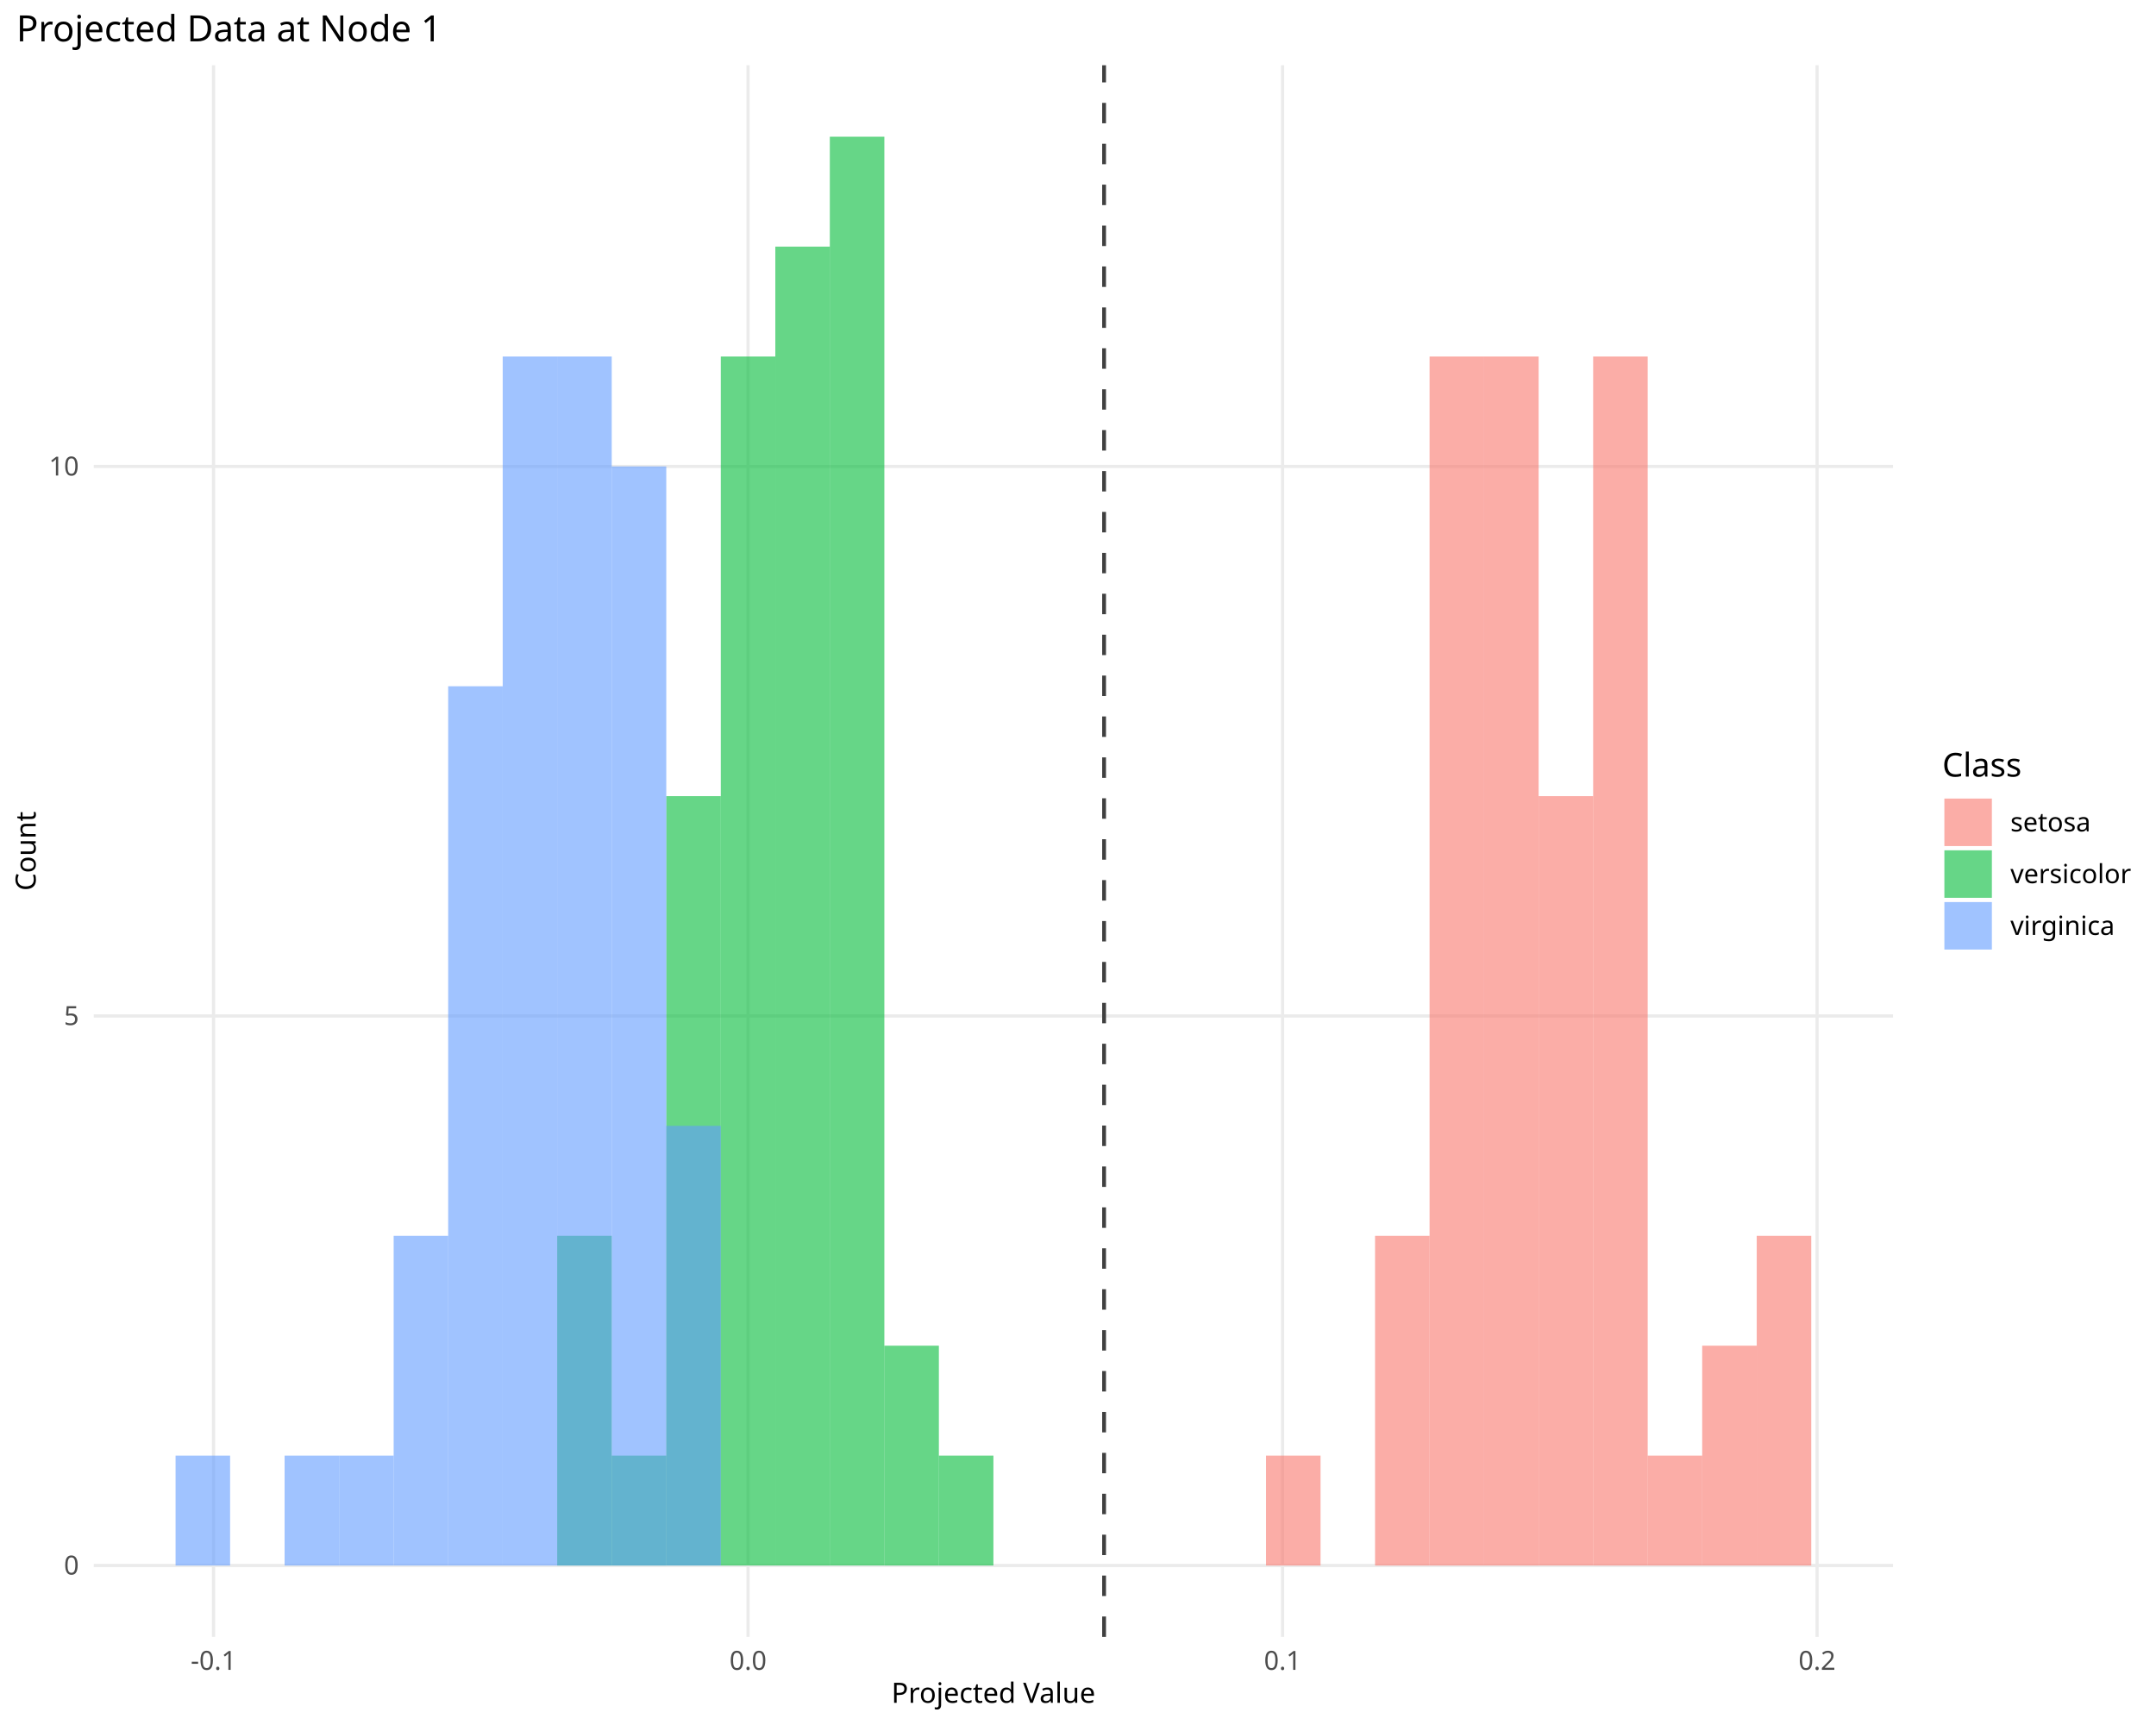
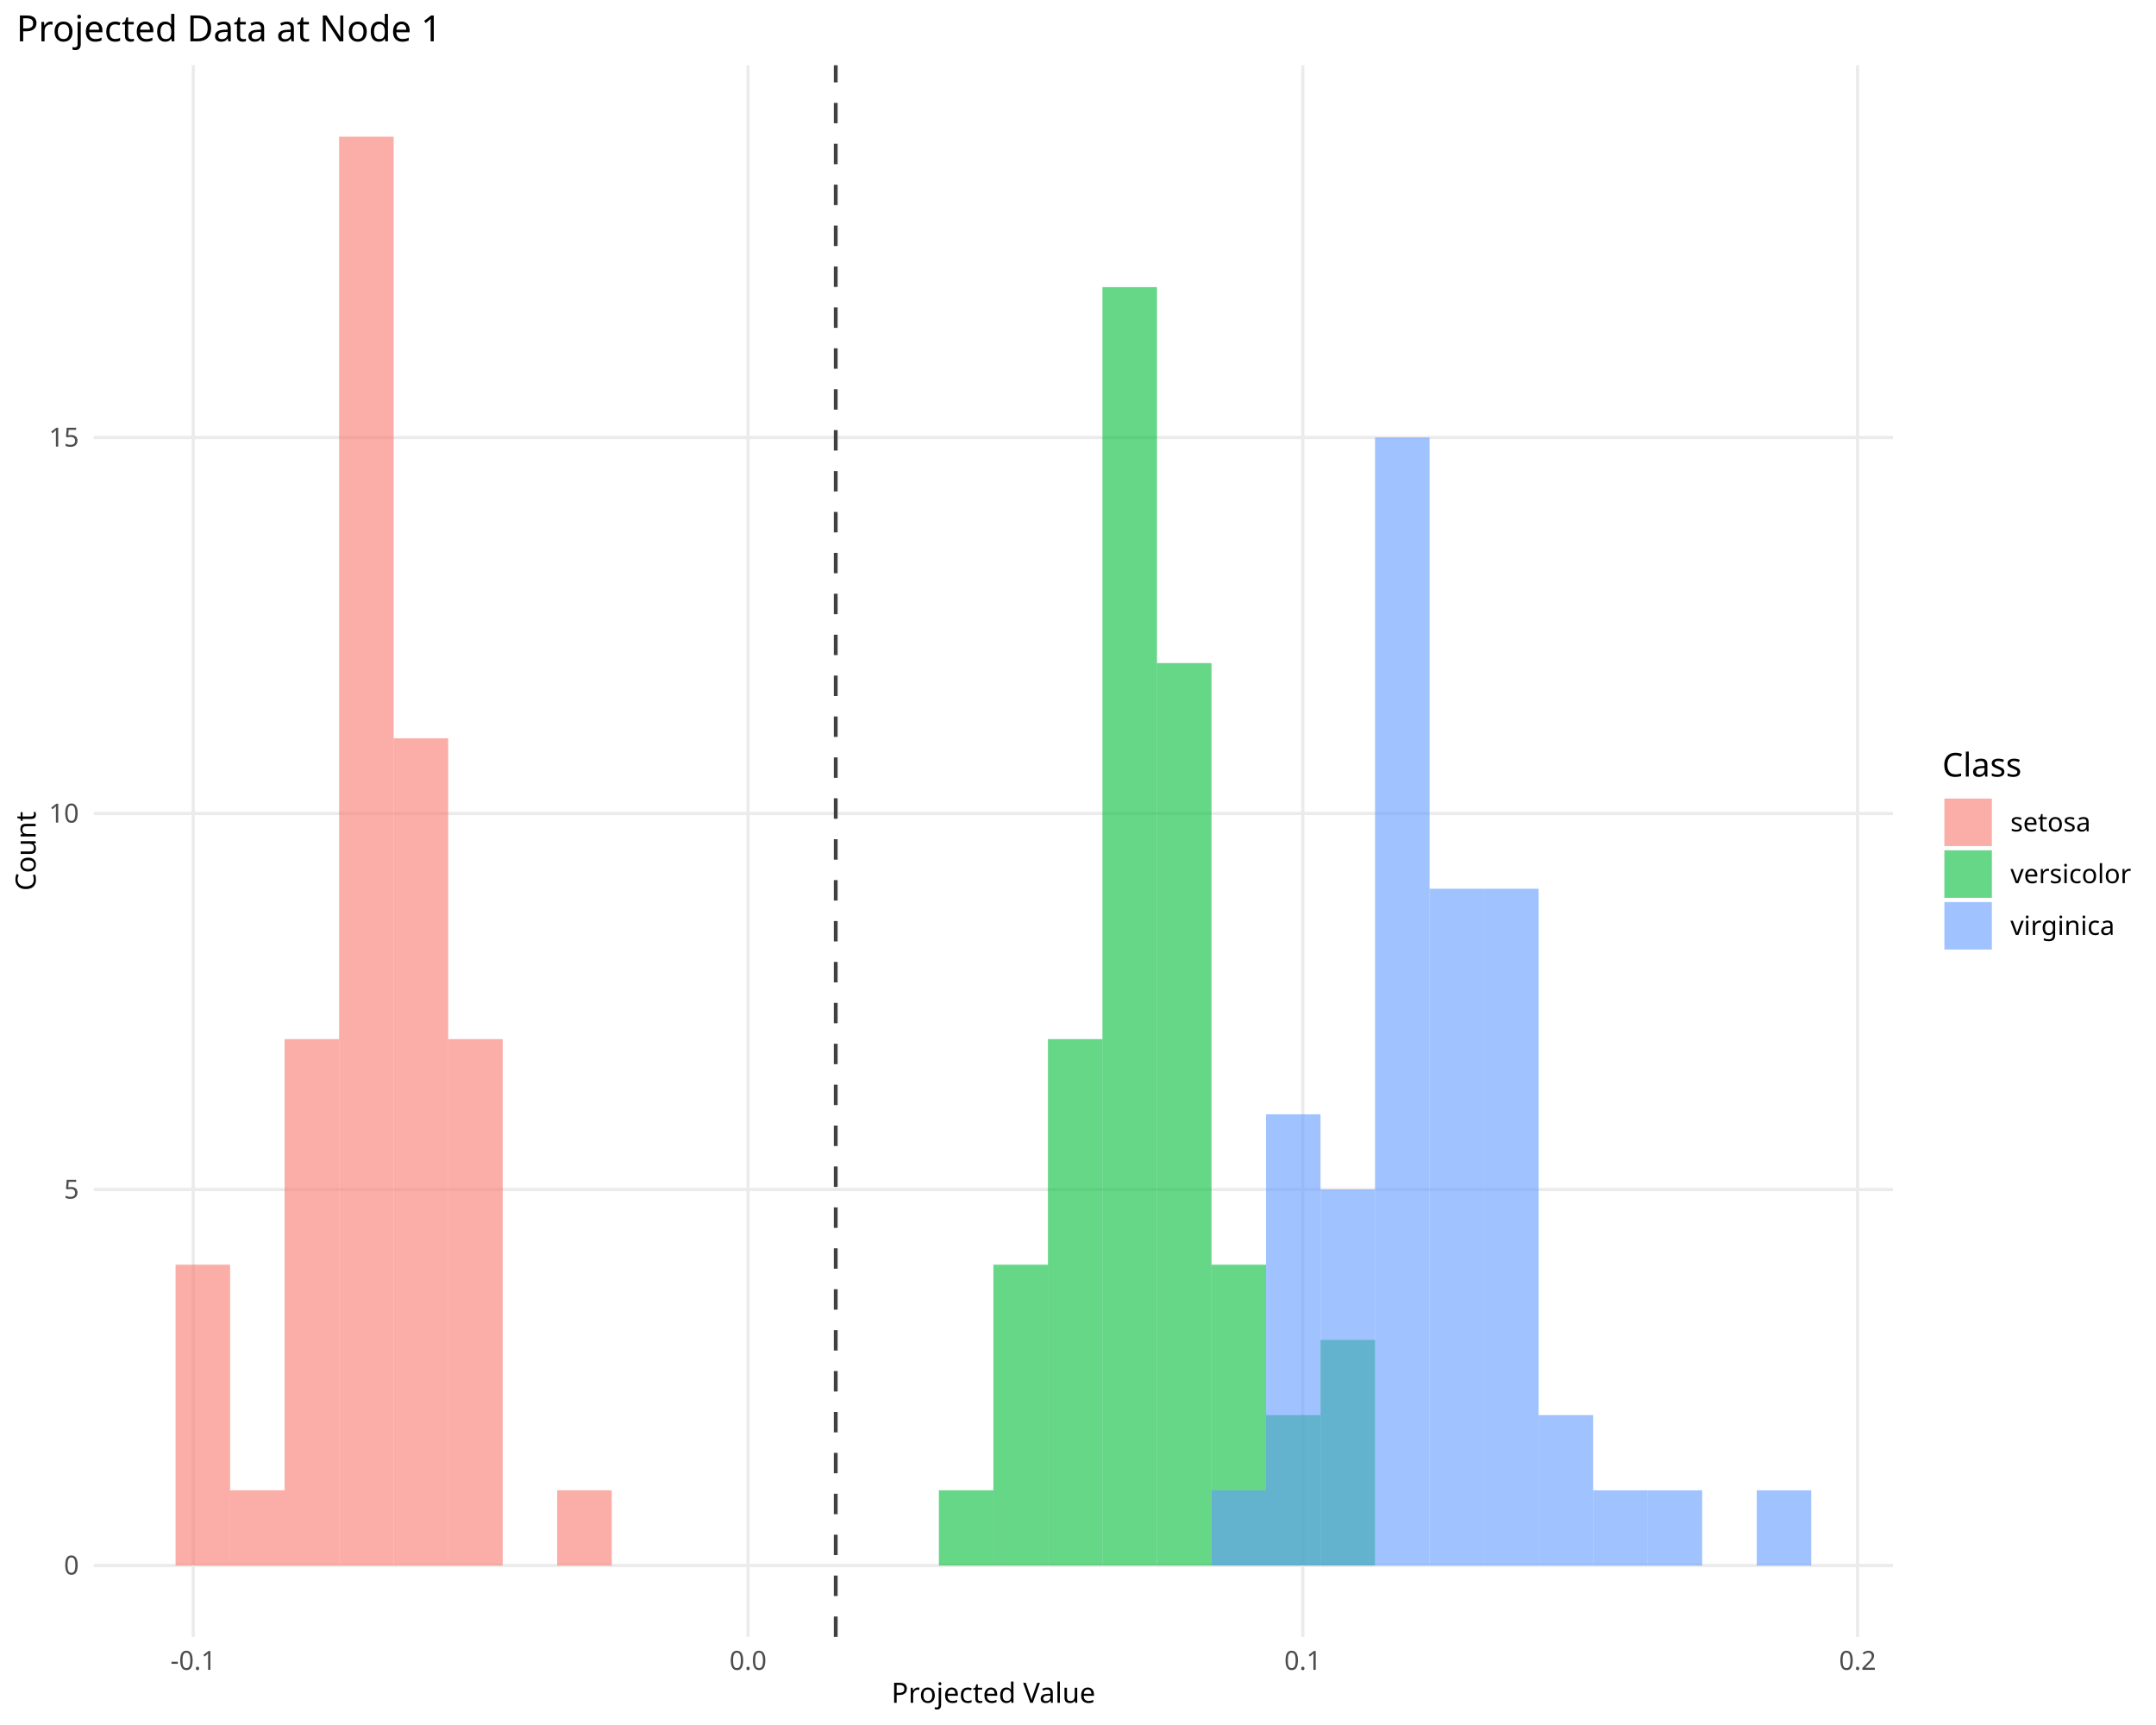
<svg xmlns="http://www.w3.org/2000/svg" class="svglite" data-engine-version="2.0" width="720.00pt" height="576.00pt" viewBox="0 0 720.00 576.00">
  <defs>
    <style type="text/css">
    .svglite line, .svglite polyline, .svglite polygon, .svglite path, .svglite rect, .svglite circle {
      fill: none;
      stroke: #000000;
      stroke-linecap: round;
      stroke-linejoin: round;
      stroke-miterlimit: 10.00;
    }
  </style>
  </defs>
  <rect width="100%" height="100%" style="stroke: none; fill: #FFFFFF;" />
  <defs>
    <clipPath id="cpMC4wMHw3MjAuMDB8MC4wMHw1NzYuMDA=">
      <rect x="0.00" y="0.00" width="720.00" height="576.00" />
    </clipPath>
  </defs>
  <g clip-path="url(#cpMC4wMHw3MjAuMDB8MC4wMHw1NzYuMDA=)">
</g>
  <defs>
    <clipPath id="cpMzEuMzJ8NjMyLjE4fDIxLjgwfDU0Ni41OQ==">
      <rect x="31.32" y="21.80" width="600.87" height="524.79" />
    </clipPath>
  </defs>
  <g clip-path="url(#cpMzEuMzJ8NjMyLjE4fDIxLjgwfDU0Ni41OQ==)">
    <polyline points="31.32,522.74 632.18,522.74 " style="stroke-width: 1.07; stroke: #EBEBEB; stroke-linecap: butt;" />
-     <polyline points="31.32,339.24 632.18,339.24 " style="stroke-width: 1.07; stroke: #EBEBEB; stroke-linecap: butt;" />
-     <polyline points="31.32,155.75 632.18,155.75 " style="stroke-width: 1.07; stroke: #EBEBEB; stroke-linecap: butt;" />
-     <polyline points="71.31,546.59 71.31,21.80 " style="stroke-width: 1.07; stroke: #EBEBEB; stroke-linecap: butt;" />
+     <polyline points="31.32,397.19 632.18,397.19 " style="stroke-width: 1.07; stroke: #EBEBEB; stroke-linecap: butt;" />
+     <polyline points="31.32,271.64 632.18,271.64 " style="stroke-width: 1.07; stroke: #EBEBEB; stroke-linecap: butt;" />
+     <polyline points="31.32,146.09 632.18,146.09 " style="stroke-width: 1.07; stroke: #EBEBEB; stroke-linecap: butt;" />
+     <polyline points="64.54,546.59 64.54,21.80 " style="stroke-width: 1.07; stroke: #EBEBEB; stroke-linecap: butt;" />
    <polyline points="249.81,546.59 249.81,21.80 " style="stroke-width: 1.07; stroke: #EBEBEB; stroke-linecap: butt;" />
-     <polyline points="428.31,546.59 428.31,21.80 " style="stroke-width: 1.07; stroke: #EBEBEB; stroke-linecap: butt;" />
-     <polyline points="606.82,546.59 606.82,21.80 " style="stroke-width: 1.07; stroke: #EBEBEB; stroke-linecap: butt;" />
-     <rect x="58.63" y="522.74" width="18.21" height="0.00" style="stroke-width: 1.07; stroke: none; stroke-linecap: butt; stroke-linejoin: miter; fill: #F8766D; fill-opacity: 0.60;" />
-     <rect x="76.84" y="522.74" width="18.21" height="0.00" style="stroke-width: 1.07; stroke: none; stroke-linecap: butt; stroke-linejoin: miter; fill: #F8766D; fill-opacity: 0.60;" />
-     <rect x="95.04" y="522.74" width="18.21" height="0.00" style="stroke-width: 1.07; stroke: none; stroke-linecap: butt; stroke-linejoin: miter; fill: #F8766D; fill-opacity: 0.60;" />
-     <rect x="113.25" y="522.74" width="18.21" height="0.00" style="stroke-width: 1.07; stroke: none; stroke-linecap: butt; stroke-linejoin: miter; fill: #F8766D; fill-opacity: 0.60;" />
-     <rect x="131.46" y="522.74" width="18.21" height="0.00" style="stroke-width: 1.07; stroke: none; stroke-linecap: butt; stroke-linejoin: miter; fill: #F8766D; fill-opacity: 0.60;" />
-     <rect x="149.67" y="522.74" width="18.21" height="0.00" style="stroke-width: 1.07; stroke: none; stroke-linecap: butt; stroke-linejoin: miter; fill: #F8766D; fill-opacity: 0.60;" />
+     <polyline points="435.08,546.59 435.08,21.80 " style="stroke-width: 1.07; stroke: #EBEBEB; stroke-linecap: butt;" />
+     <polyline points="620.35,546.59 620.35,21.80 " style="stroke-width: 1.07; stroke: #EBEBEB; stroke-linecap: butt;" />
+     <rect x="58.63" y="422.30" width="18.21" height="100.44" style="stroke-width: 1.07; stroke: none; stroke-linecap: butt; stroke-linejoin: miter; fill: #F8766D; fill-opacity: 0.60;" />
+     <rect x="76.84" y="497.63" width="18.21" height="25.11" style="stroke-width: 1.07; stroke: none; stroke-linecap: butt; stroke-linejoin: miter; fill: #F8766D; fill-opacity: 0.60;" />
+     <rect x="95.04" y="346.97" width="18.21" height="175.77" style="stroke-width: 1.07; stroke: none; stroke-linecap: butt; stroke-linejoin: miter; fill: #F8766D; fill-opacity: 0.60;" />
+     <rect x="113.25" y="45.65" width="18.21" height="477.08" style="stroke-width: 1.07; stroke: none; stroke-linecap: butt; stroke-linejoin: miter; fill: #F8766D; fill-opacity: 0.60;" />
+     <rect x="131.46" y="246.53" width="18.21" height="276.21" style="stroke-width: 1.07; stroke: none; stroke-linecap: butt; stroke-linejoin: miter; fill: #F8766D; fill-opacity: 0.60;" />
+     <rect x="149.67" y="346.97" width="18.21" height="175.77" style="stroke-width: 1.07; stroke: none; stroke-linecap: butt; stroke-linejoin: miter; fill: #F8766D; fill-opacity: 0.60;" />
    <rect x="167.88" y="522.74" width="18.21" height="0.00" style="stroke-width: 1.07; stroke: none; stroke-linecap: butt; stroke-linejoin: miter; fill: #F8766D; fill-opacity: 0.60;" />
-     <rect x="186.08" y="522.74" width="18.21" height="0.00" style="stroke-width: 1.07; stroke: none; stroke-linecap: butt; stroke-linejoin: miter; fill: #F8766D; fill-opacity: 0.60;" />
+     <rect x="186.08" y="497.63" width="18.21" height="25.11" style="stroke-width: 1.07; stroke: none; stroke-linecap: butt; stroke-linejoin: miter; fill: #F8766D; fill-opacity: 0.60;" />
    <rect x="204.29" y="522.74" width="18.21" height="0.00" style="stroke-width: 1.07; stroke: none; stroke-linecap: butt; stroke-linejoin: miter; fill: #F8766D; fill-opacity: 0.60;" />
    <rect x="222.50" y="522.74" width="18.21" height="0.00" style="stroke-width: 1.07; stroke: none; stroke-linecap: butt; stroke-linejoin: miter; fill: #F8766D; fill-opacity: 0.60;" />
    <rect x="240.71" y="522.74" width="18.21" height="0.00" style="stroke-width: 1.07; stroke: none; stroke-linecap: butt; stroke-linejoin: miter; fill: #F8766D; fill-opacity: 0.60;" />
    <rect x="258.92" y="522.74" width="18.21" height="0.00" style="stroke-width: 1.07; stroke: none; stroke-linecap: butt; stroke-linejoin: miter; fill: #F8766D; fill-opacity: 0.60;" />
    <rect x="277.12" y="522.74" width="18.21" height="0.00" style="stroke-width: 1.07; stroke: none; stroke-linecap: butt; stroke-linejoin: miter; fill: #F8766D; fill-opacity: 0.60;" />
    <rect x="295.33" y="522.74" width="18.21" height="0.00" style="stroke-width: 1.07; stroke: none; stroke-linecap: butt; stroke-linejoin: miter; fill: #F8766D; fill-opacity: 0.60;" />
    <rect x="313.54" y="522.74" width="18.21" height="0.00" style="stroke-width: 1.07; stroke: none; stroke-linecap: butt; stroke-linejoin: miter; fill: #F8766D; fill-opacity: 0.60;" />
    <rect x="331.75" y="522.74" width="18.21" height="0.00" style="stroke-width: 1.07; stroke: none; stroke-linecap: butt; stroke-linejoin: miter; fill: #F8766D; fill-opacity: 0.60;" />
    <rect x="349.96" y="522.74" width="18.21" height="0.00" style="stroke-width: 1.07; stroke: none; stroke-linecap: butt; stroke-linejoin: miter; fill: #F8766D; fill-opacity: 0.60;" />
    <rect x="368.16" y="522.74" width="18.21" height="0.00" style="stroke-width: 1.07; stroke: none; stroke-linecap: butt; stroke-linejoin: miter; fill: #F8766D; fill-opacity: 0.60;" />
    <rect x="386.37" y="522.74" width="18.21" height="0.00" style="stroke-width: 1.07; stroke: none; stroke-linecap: butt; stroke-linejoin: miter; fill: #F8766D; fill-opacity: 0.60;" />
    <rect x="404.58" y="522.74" width="18.21" height="0.00" style="stroke-width: 1.07; stroke: none; stroke-linecap: butt; stroke-linejoin: miter; fill: #F8766D; fill-opacity: 0.60;" />
-     <rect x="422.79" y="486.04" width="18.21" height="36.70" style="stroke-width: 1.07; stroke: none; stroke-linecap: butt; stroke-linejoin: miter; fill: #F8766D; fill-opacity: 0.60;" />
+     <rect x="422.79" y="522.74" width="18.21" height="0.00" style="stroke-width: 1.07; stroke: none; stroke-linecap: butt; stroke-linejoin: miter; fill: #F8766D; fill-opacity: 0.60;" />
    <rect x="441.00" y="522.74" width="18.21" height="0.00" style="stroke-width: 1.07; stroke: none; stroke-linecap: butt; stroke-linejoin: miter; fill: #F8766D; fill-opacity: 0.60;" />
-     <rect x="459.20" y="412.64" width="18.21" height="110.10" style="stroke-width: 1.07; stroke: none; stroke-linecap: butt; stroke-linejoin: miter; fill: #F8766D; fill-opacity: 0.60;" />
-     <rect x="477.41" y="119.05" width="18.21" height="403.69" style="stroke-width: 1.07; stroke: none; stroke-linecap: butt; stroke-linejoin: miter; fill: #F8766D; fill-opacity: 0.60;" />
-     <rect x="495.62" y="119.05" width="18.21" height="403.69" style="stroke-width: 1.07; stroke: none; stroke-linecap: butt; stroke-linejoin: miter; fill: #F8766D; fill-opacity: 0.60;" />
-     <rect x="513.83" y="265.84" width="18.21" height="256.89" style="stroke-width: 1.07; stroke: none; stroke-linecap: butt; stroke-linejoin: miter; fill: #F8766D; fill-opacity: 0.60;" />
-     <rect x="532.04" y="119.05" width="18.21" height="403.69" style="stroke-width: 1.07; stroke: none; stroke-linecap: butt; stroke-linejoin: miter; fill: #F8766D; fill-opacity: 0.60;" />
-     <rect x="550.24" y="486.04" width="18.21" height="36.70" style="stroke-width: 1.07; stroke: none; stroke-linecap: butt; stroke-linejoin: miter; fill: #F8766D; fill-opacity: 0.60;" />
-     <rect x="568.45" y="449.34" width="18.21" height="73.40" style="stroke-width: 1.07; stroke: none; stroke-linecap: butt; stroke-linejoin: miter; fill: #F8766D; fill-opacity: 0.60;" />
-     <rect x="586.66" y="412.64" width="18.21" height="110.10" style="stroke-width: 1.07; stroke: none; stroke-linecap: butt; stroke-linejoin: miter; fill: #F8766D; fill-opacity: 0.60;" />
+     <rect x="459.20" y="522.74" width="18.21" height="0.00" style="stroke-width: 1.07; stroke: none; stroke-linecap: butt; stroke-linejoin: miter; fill: #F8766D; fill-opacity: 0.60;" />
+     <rect x="477.41" y="522.74" width="18.21" height="0.00" style="stroke-width: 1.07; stroke: none; stroke-linecap: butt; stroke-linejoin: miter; fill: #F8766D; fill-opacity: 0.60;" />
+     <rect x="495.62" y="522.74" width="18.21" height="0.00" style="stroke-width: 1.07; stroke: none; stroke-linecap: butt; stroke-linejoin: miter; fill: #F8766D; fill-opacity: 0.60;" />
+     <rect x="513.83" y="522.74" width="18.21" height="0.00" style="stroke-width: 1.07; stroke: none; stroke-linecap: butt; stroke-linejoin: miter; fill: #F8766D; fill-opacity: 0.60;" />
+     <rect x="532.04" y="522.74" width="18.21" height="0.00" style="stroke-width: 1.07; stroke: none; stroke-linecap: butt; stroke-linejoin: miter; fill: #F8766D; fill-opacity: 0.60;" />
+     <rect x="550.24" y="522.74" width="18.21" height="0.00" style="stroke-width: 1.07; stroke: none; stroke-linecap: butt; stroke-linejoin: miter; fill: #F8766D; fill-opacity: 0.60;" />
+     <rect x="568.45" y="522.74" width="18.21" height="0.00" style="stroke-width: 1.07; stroke: none; stroke-linecap: butt; stroke-linejoin: miter; fill: #F8766D; fill-opacity: 0.60;" />
+     <rect x="586.66" y="522.74" width="18.21" height="0.00" style="stroke-width: 1.07; stroke: none; stroke-linecap: butt; stroke-linejoin: miter; fill: #F8766D; fill-opacity: 0.60;" />
    <rect x="58.63" y="522.74" width="18.21" height="0.00" style="stroke-width: 1.07; stroke: none; stroke-linecap: butt; stroke-linejoin: miter; fill: #00BA38; fill-opacity: 0.60;" />
    <rect x="76.84" y="522.74" width="18.21" height="0.00" style="stroke-width: 1.07; stroke: none; stroke-linecap: butt; stroke-linejoin: miter; fill: #00BA38; fill-opacity: 0.60;" />
    <rect x="95.04" y="522.74" width="18.21" height="0.00" style="stroke-width: 1.07; stroke: none; stroke-linecap: butt; stroke-linejoin: miter; fill: #00BA38; fill-opacity: 0.60;" />
    <rect x="113.25" y="522.74" width="18.21" height="0.00" style="stroke-width: 1.07; stroke: none; stroke-linecap: butt; stroke-linejoin: miter; fill: #00BA38; fill-opacity: 0.60;" />
    <rect x="131.46" y="522.74" width="18.21" height="0.00" style="stroke-width: 1.07; stroke: none; stroke-linecap: butt; stroke-linejoin: miter; fill: #00BA38; fill-opacity: 0.60;" />
    <rect x="149.67" y="522.74" width="18.21" height="0.00" style="stroke-width: 1.07; stroke: none; stroke-linecap: butt; stroke-linejoin: miter; fill: #00BA38; fill-opacity: 0.60;" />
    <rect x="167.88" y="522.74" width="18.21" height="0.00" style="stroke-width: 1.07; stroke: none; stroke-linecap: butt; stroke-linejoin: miter; fill: #00BA38; fill-opacity: 0.60;" />
-     <rect x="186.08" y="412.64" width="18.21" height="110.10" style="stroke-width: 1.07; stroke: none; stroke-linecap: butt; stroke-linejoin: miter; fill: #00BA38; fill-opacity: 0.60;" />
-     <rect x="204.29" y="486.04" width="18.21" height="36.70" style="stroke-width: 1.07; stroke: none; stroke-linecap: butt; stroke-linejoin: miter; fill: #00BA38; fill-opacity: 0.60;" />
-     <rect x="222.50" y="265.84" width="18.21" height="256.89" style="stroke-width: 1.07; stroke: none; stroke-linecap: butt; stroke-linejoin: miter; fill: #00BA38; fill-opacity: 0.60;" />
-     <rect x="240.71" y="119.05" width="18.21" height="403.69" style="stroke-width: 1.07; stroke: none; stroke-linecap: butt; stroke-linejoin: miter; fill: #00BA38; fill-opacity: 0.60;" />
-     <rect x="258.92" y="82.35" width="18.21" height="440.39" style="stroke-width: 1.07; stroke: none; stroke-linecap: butt; stroke-linejoin: miter; fill: #00BA38; fill-opacity: 0.60;" />
-     <rect x="277.12" y="45.65" width="18.21" height="477.08" style="stroke-width: 1.07; stroke: none; stroke-linecap: butt; stroke-linejoin: miter; fill: #00BA38; fill-opacity: 0.60;" />
-     <rect x="295.33" y="449.34" width="18.21" height="73.40" style="stroke-width: 1.07; stroke: none; stroke-linecap: butt; stroke-linejoin: miter; fill: #00BA38; fill-opacity: 0.60;" />
-     <rect x="313.54" y="486.04" width="18.21" height="36.70" style="stroke-width: 1.07; stroke: none; stroke-linecap: butt; stroke-linejoin: miter; fill: #00BA38; fill-opacity: 0.60;" />
-     <rect x="331.75" y="522.74" width="18.21" height="0.00" style="stroke-width: 1.07; stroke: none; stroke-linecap: butt; stroke-linejoin: miter; fill: #00BA38; fill-opacity: 0.60;" />
-     <rect x="349.96" y="522.74" width="18.21" height="0.00" style="stroke-width: 1.07; stroke: none; stroke-linecap: butt; stroke-linejoin: miter; fill: #00BA38; fill-opacity: 0.60;" />
-     <rect x="368.16" y="522.74" width="18.21" height="0.00" style="stroke-width: 1.07; stroke: none; stroke-linecap: butt; stroke-linejoin: miter; fill: #00BA38; fill-opacity: 0.60;" />
-     <rect x="386.37" y="522.74" width="18.21" height="0.00" style="stroke-width: 1.07; stroke: none; stroke-linecap: butt; stroke-linejoin: miter; fill: #00BA38; fill-opacity: 0.60;" />
-     <rect x="404.58" y="522.74" width="18.21" height="0.00" style="stroke-width: 1.07; stroke: none; stroke-linecap: butt; stroke-linejoin: miter; fill: #00BA38; fill-opacity: 0.60;" />
-     <rect x="422.79" y="522.74" width="18.21" height="0.00" style="stroke-width: 1.07; stroke: none; stroke-linecap: butt; stroke-linejoin: miter; fill: #00BA38; fill-opacity: 0.60;" />
-     <rect x="441.00" y="522.74" width="18.21" height="0.00" style="stroke-width: 1.07; stroke: none; stroke-linecap: butt; stroke-linejoin: miter; fill: #00BA38; fill-opacity: 0.60;" />
+     <rect x="186.08" y="522.74" width="18.21" height="0.00" style="stroke-width: 1.07; stroke: none; stroke-linecap: butt; stroke-linejoin: miter; fill: #00BA38; fill-opacity: 0.60;" />
+     <rect x="204.29" y="522.74" width="18.21" height="0.00" style="stroke-width: 1.07; stroke: none; stroke-linecap: butt; stroke-linejoin: miter; fill: #00BA38; fill-opacity: 0.60;" />
+     <rect x="222.50" y="522.74" width="18.21" height="0.00" style="stroke-width: 1.07; stroke: none; stroke-linecap: butt; stroke-linejoin: miter; fill: #00BA38; fill-opacity: 0.60;" />
+     <rect x="240.71" y="522.74" width="18.21" height="0.00" style="stroke-width: 1.07; stroke: none; stroke-linecap: butt; stroke-linejoin: miter; fill: #00BA38; fill-opacity: 0.60;" />
+     <rect x="258.92" y="522.74" width="18.21" height="0.00" style="stroke-width: 1.07; stroke: none; stroke-linecap: butt; stroke-linejoin: miter; fill: #00BA38; fill-opacity: 0.60;" />
+     <rect x="277.12" y="522.74" width="18.21" height="0.00" style="stroke-width: 1.07; stroke: none; stroke-linecap: butt; stroke-linejoin: miter; fill: #00BA38; fill-opacity: 0.60;" />
+     <rect x="295.33" y="522.74" width="18.21" height="0.00" style="stroke-width: 1.07; stroke: none; stroke-linecap: butt; stroke-linejoin: miter; fill: #00BA38; fill-opacity: 0.60;" />
+     <rect x="313.54" y="497.63" width="18.21" height="25.11" style="stroke-width: 1.07; stroke: none; stroke-linecap: butt; stroke-linejoin: miter; fill: #00BA38; fill-opacity: 0.60;" />
+     <rect x="331.75" y="422.30" width="18.21" height="100.44" style="stroke-width: 1.07; stroke: none; stroke-linecap: butt; stroke-linejoin: miter; fill: #00BA38; fill-opacity: 0.60;" />
+     <rect x="349.96" y="346.97" width="18.21" height="175.77" style="stroke-width: 1.07; stroke: none; stroke-linecap: butt; stroke-linejoin: miter; fill: #00BA38; fill-opacity: 0.60;" />
+     <rect x="368.16" y="95.87" width="18.21" height="426.86" style="stroke-width: 1.07; stroke: none; stroke-linecap: butt; stroke-linejoin: miter; fill: #00BA38; fill-opacity: 0.60;" />
+     <rect x="386.37" y="221.42" width="18.21" height="301.32" style="stroke-width: 1.07; stroke: none; stroke-linecap: butt; stroke-linejoin: miter; fill: #00BA38; fill-opacity: 0.60;" />
+     <rect x="404.58" y="422.30" width="18.21" height="100.44" style="stroke-width: 1.07; stroke: none; stroke-linecap: butt; stroke-linejoin: miter; fill: #00BA38; fill-opacity: 0.60;" />
+     <rect x="422.79" y="472.52" width="18.21" height="50.22" style="stroke-width: 1.07; stroke: none; stroke-linecap: butt; stroke-linejoin: miter; fill: #00BA38; fill-opacity: 0.60;" />
+     <rect x="441.00" y="447.41" width="18.21" height="75.33" style="stroke-width: 1.07; stroke: none; stroke-linecap: butt; stroke-linejoin: miter; fill: #00BA38; fill-opacity: 0.60;" />
    <rect x="459.20" y="522.74" width="18.21" height="0.00" style="stroke-width: 1.07; stroke: none; stroke-linecap: butt; stroke-linejoin: miter; fill: #00BA38; fill-opacity: 0.60;" />
    <rect x="477.41" y="522.74" width="18.21" height="0.00" style="stroke-width: 1.07; stroke: none; stroke-linecap: butt; stroke-linejoin: miter; fill: #00BA38; fill-opacity: 0.60;" />
    <rect x="495.62" y="522.74" width="18.21" height="0.00" style="stroke-width: 1.07; stroke: none; stroke-linecap: butt; stroke-linejoin: miter; fill: #00BA38; fill-opacity: 0.60;" />
    <rect x="513.83" y="522.74" width="18.21" height="0.00" style="stroke-width: 1.07; stroke: none; stroke-linecap: butt; stroke-linejoin: miter; fill: #00BA38; fill-opacity: 0.60;" />
    <rect x="532.04" y="522.74" width="18.21" height="0.00" style="stroke-width: 1.07; stroke: none; stroke-linecap: butt; stroke-linejoin: miter; fill: #00BA38; fill-opacity: 0.60;" />
    <rect x="550.24" y="522.74" width="18.21" height="0.00" style="stroke-width: 1.07; stroke: none; stroke-linecap: butt; stroke-linejoin: miter; fill: #00BA38; fill-opacity: 0.60;" />
    <rect x="568.45" y="522.74" width="18.21" height="0.00" style="stroke-width: 1.07; stroke: none; stroke-linecap: butt; stroke-linejoin: miter; fill: #00BA38; fill-opacity: 0.60;" />
    <rect x="586.66" y="522.74" width="18.21" height="0.00" style="stroke-width: 1.07; stroke: none; stroke-linecap: butt; stroke-linejoin: miter; fill: #00BA38; fill-opacity: 0.60;" />
-     <rect x="58.63" y="486.04" width="18.21" height="36.70" style="stroke-width: 1.07; stroke: none; stroke-linecap: butt; stroke-linejoin: miter; fill: #619CFF; fill-opacity: 0.60;" />
+     <rect x="58.63" y="522.74" width="18.21" height="0.00" style="stroke-width: 1.07; stroke: none; stroke-linecap: butt; stroke-linejoin: miter; fill: #619CFF; fill-opacity: 0.60;" />
    <rect x="76.84" y="522.74" width="18.21" height="0.00" style="stroke-width: 1.07; stroke: none; stroke-linecap: butt; stroke-linejoin: miter; fill: #619CFF; fill-opacity: 0.60;" />
-     <rect x="95.04" y="486.04" width="18.21" height="36.70" style="stroke-width: 1.07; stroke: none; stroke-linecap: butt; stroke-linejoin: miter; fill: #619CFF; fill-opacity: 0.60;" />
-     <rect x="113.25" y="486.04" width="18.21" height="36.70" style="stroke-width: 1.07; stroke: none; stroke-linecap: butt; stroke-linejoin: miter; fill: #619CFF; fill-opacity: 0.60;" />
-     <rect x="131.46" y="412.64" width="18.21" height="110.10" style="stroke-width: 1.07; stroke: none; stroke-linecap: butt; stroke-linejoin: miter; fill: #619CFF; fill-opacity: 0.60;" />
-     <rect x="149.67" y="229.15" width="18.21" height="293.59" style="stroke-width: 1.07; stroke: none; stroke-linecap: butt; stroke-linejoin: miter; fill: #619CFF; fill-opacity: 0.60;" />
-     <rect x="167.88" y="119.05" width="18.21" height="403.69" style="stroke-width: 1.07; stroke: none; stroke-linecap: butt; stroke-linejoin: miter; fill: #619CFF; fill-opacity: 0.60;" />
-     <rect x="186.08" y="119.05" width="18.21" height="403.69" style="stroke-width: 1.07; stroke: none; stroke-linecap: butt; stroke-linejoin: miter; fill: #619CFF; fill-opacity: 0.60;" />
-     <rect x="204.29" y="155.75" width="18.21" height="366.99" style="stroke-width: 1.07; stroke: none; stroke-linecap: butt; stroke-linejoin: miter; fill: #619CFF; fill-opacity: 0.60;" />
-     <rect x="222.50" y="375.94" width="18.21" height="146.80" style="stroke-width: 1.07; stroke: none; stroke-linecap: butt; stroke-linejoin: miter; fill: #619CFF; fill-opacity: 0.60;" />
+     <rect x="95.04" y="522.74" width="18.21" height="0.00" style="stroke-width: 1.07; stroke: none; stroke-linecap: butt; stroke-linejoin: miter; fill: #619CFF; fill-opacity: 0.60;" />
+     <rect x="113.25" y="522.74" width="18.21" height="0.00" style="stroke-width: 1.07; stroke: none; stroke-linecap: butt; stroke-linejoin: miter; fill: #619CFF; fill-opacity: 0.60;" />
+     <rect x="131.46" y="522.74" width="18.21" height="0.00" style="stroke-width: 1.07; stroke: none; stroke-linecap: butt; stroke-linejoin: miter; fill: #619CFF; fill-opacity: 0.60;" />
+     <rect x="149.67" y="522.74" width="18.21" height="0.00" style="stroke-width: 1.07; stroke: none; stroke-linecap: butt; stroke-linejoin: miter; fill: #619CFF; fill-opacity: 0.60;" />
+     <rect x="167.88" y="522.74" width="18.21" height="0.00" style="stroke-width: 1.07; stroke: none; stroke-linecap: butt; stroke-linejoin: miter; fill: #619CFF; fill-opacity: 0.60;" />
+     <rect x="186.08" y="522.74" width="18.21" height="0.00" style="stroke-width: 1.07; stroke: none; stroke-linecap: butt; stroke-linejoin: miter; fill: #619CFF; fill-opacity: 0.60;" />
+     <rect x="204.29" y="522.74" width="18.21" height="0.00" style="stroke-width: 1.07; stroke: none; stroke-linecap: butt; stroke-linejoin: miter; fill: #619CFF; fill-opacity: 0.60;" />
+     <rect x="222.50" y="522.74" width="18.21" height="0.00" style="stroke-width: 1.07; stroke: none; stroke-linecap: butt; stroke-linejoin: miter; fill: #619CFF; fill-opacity: 0.60;" />
    <rect x="240.71" y="522.74" width="18.21" height="0.00" style="stroke-width: 1.07; stroke: none; stroke-linecap: butt; stroke-linejoin: miter; fill: #619CFF; fill-opacity: 0.60;" />
    <rect x="258.92" y="522.74" width="18.21" height="0.00" style="stroke-width: 1.07; stroke: none; stroke-linecap: butt; stroke-linejoin: miter; fill: #619CFF; fill-opacity: 0.60;" />
    <rect x="277.12" y="522.74" width="18.21" height="0.00" style="stroke-width: 1.07; stroke: none; stroke-linecap: butt; stroke-linejoin: miter; fill: #619CFF; fill-opacity: 0.60;" />
    <rect x="295.33" y="522.74" width="18.21" height="0.00" style="stroke-width: 1.07; stroke: none; stroke-linecap: butt; stroke-linejoin: miter; fill: #619CFF; fill-opacity: 0.60;" />
    <rect x="313.54" y="522.74" width="18.21" height="0.00" style="stroke-width: 1.07; stroke: none; stroke-linecap: butt; stroke-linejoin: miter; fill: #619CFF; fill-opacity: 0.60;" />
    <rect x="331.75" y="522.74" width="18.21" height="0.00" style="stroke-width: 1.07; stroke: none; stroke-linecap: butt; stroke-linejoin: miter; fill: #619CFF; fill-opacity: 0.60;" />
    <rect x="349.96" y="522.74" width="18.21" height="0.00" style="stroke-width: 1.07; stroke: none; stroke-linecap: butt; stroke-linejoin: miter; fill: #619CFF; fill-opacity: 0.60;" />
    <rect x="368.16" y="522.74" width="18.21" height="0.00" style="stroke-width: 1.07; stroke: none; stroke-linecap: butt; stroke-linejoin: miter; fill: #619CFF; fill-opacity: 0.60;" />
    <rect x="386.37" y="522.74" width="18.21" height="0.00" style="stroke-width: 1.07; stroke: none; stroke-linecap: butt; stroke-linejoin: miter; fill: #619CFF; fill-opacity: 0.60;" />
-     <rect x="404.58" y="522.74" width="18.21" height="0.00" style="stroke-width: 1.07; stroke: none; stroke-linecap: butt; stroke-linejoin: miter; fill: #619CFF; fill-opacity: 0.60;" />
-     <rect x="422.79" y="522.74" width="18.21" height="0.00" style="stroke-width: 1.07; stroke: none; stroke-linecap: butt; stroke-linejoin: miter; fill: #619CFF; fill-opacity: 0.60;" />
-     <rect x="441.00" y="522.74" width="18.21" height="0.00" style="stroke-width: 1.07; stroke: none; stroke-linecap: butt; stroke-linejoin: miter; fill: #619CFF; fill-opacity: 0.60;" />
-     <rect x="459.20" y="522.74" width="18.21" height="0.00" style="stroke-width: 1.07; stroke: none; stroke-linecap: butt; stroke-linejoin: miter; fill: #619CFF; fill-opacity: 0.60;" />
-     <rect x="477.41" y="522.74" width="18.21" height="0.00" style="stroke-width: 1.07; stroke: none; stroke-linecap: butt; stroke-linejoin: miter; fill: #619CFF; fill-opacity: 0.60;" />
-     <rect x="495.62" y="522.74" width="18.21" height="0.00" style="stroke-width: 1.07; stroke: none; stroke-linecap: butt; stroke-linejoin: miter; fill: #619CFF; fill-opacity: 0.60;" />
-     <rect x="513.83" y="522.74" width="18.21" height="0.00" style="stroke-width: 1.07; stroke: none; stroke-linecap: butt; stroke-linejoin: miter; fill: #619CFF; fill-opacity: 0.60;" />
-     <rect x="532.04" y="522.74" width="18.21" height="0.00" style="stroke-width: 1.07; stroke: none; stroke-linecap: butt; stroke-linejoin: miter; fill: #619CFF; fill-opacity: 0.60;" />
-     <rect x="550.24" y="522.74" width="18.21" height="0.00" style="stroke-width: 1.07; stroke: none; stroke-linecap: butt; stroke-linejoin: miter; fill: #619CFF; fill-opacity: 0.60;" />
+     <rect x="404.58" y="497.63" width="18.21" height="25.11" style="stroke-width: 1.07; stroke: none; stroke-linecap: butt; stroke-linejoin: miter; fill: #619CFF; fill-opacity: 0.60;" />
+     <rect x="422.79" y="372.08" width="18.21" height="150.66" style="stroke-width: 1.07; stroke: none; stroke-linecap: butt; stroke-linejoin: miter; fill: #619CFF; fill-opacity: 0.60;" />
+     <rect x="441.00" y="397.19" width="18.21" height="125.55" style="stroke-width: 1.07; stroke: none; stroke-linecap: butt; stroke-linejoin: miter; fill: #619CFF; fill-opacity: 0.60;" />
+     <rect x="459.20" y="146.09" width="18.21" height="376.65" style="stroke-width: 1.07; stroke: none; stroke-linecap: butt; stroke-linejoin: miter; fill: #619CFF; fill-opacity: 0.60;" />
+     <rect x="477.41" y="296.75" width="18.21" height="225.99" style="stroke-width: 1.07; stroke: none; stroke-linecap: butt; stroke-linejoin: miter; fill: #619CFF; fill-opacity: 0.60;" />
+     <rect x="495.62" y="296.75" width="18.21" height="225.99" style="stroke-width: 1.07; stroke: none; stroke-linecap: butt; stroke-linejoin: miter; fill: #619CFF; fill-opacity: 0.60;" />
+     <rect x="513.83" y="472.52" width="18.21" height="50.22" style="stroke-width: 1.07; stroke: none; stroke-linecap: butt; stroke-linejoin: miter; fill: #619CFF; fill-opacity: 0.60;" />
+     <rect x="532.04" y="497.63" width="18.21" height="25.11" style="stroke-width: 1.07; stroke: none; stroke-linecap: butt; stroke-linejoin: miter; fill: #619CFF; fill-opacity: 0.60;" />
+     <rect x="550.24" y="497.63" width="18.21" height="25.11" style="stroke-width: 1.07; stroke: none; stroke-linecap: butt; stroke-linejoin: miter; fill: #619CFF; fill-opacity: 0.60;" />
    <rect x="568.45" y="522.74" width="18.21" height="0.00" style="stroke-width: 1.07; stroke: none; stroke-linecap: butt; stroke-linejoin: miter; fill: #619CFF; fill-opacity: 0.60;" />
-     <rect x="586.66" y="522.74" width="18.21" height="0.00" style="stroke-width: 1.07; stroke: none; stroke-linecap: butt; stroke-linejoin: miter; fill: #619CFF; fill-opacity: 0.60;" />
-     <line x1="368.71" y1="546.59" x2="368.71" y2="21.80" style="stroke-width: 1.28; stroke: #404040; stroke-dasharray: 6.83,6.83; stroke-linecap: butt;" />
+     <rect x="586.66" y="497.63" width="18.21" height="25.11" style="stroke-width: 1.07; stroke: none; stroke-linecap: butt; stroke-linejoin: miter; fill: #619CFF; fill-opacity: 0.60;" />
+     <line x1="279.09" y1="546.59" x2="279.09" y2="21.80" style="stroke-width: 1.28; stroke: #404040; stroke-dasharray: 6.83,6.83; stroke-linecap: butt;" />
  </g>
  <g clip-path="url(#cpMC4wMHw3MjAuMDB8MC4wMHw1NzYuMDA=)">
    <text x="26.38" y="525.76" text-anchor="end" style="font-size: 8.80px; fill: #4D4D4D; font-family: sans;" textLength="4.89px" lengthAdjust="spacingAndGlyphs">0</text>
-     <text x="26.38" y="342.27" text-anchor="end" style="font-size: 8.80px; fill: #4D4D4D; font-family: sans;" textLength="4.89px" lengthAdjust="spacingAndGlyphs">5</text>
-     <text x="26.38" y="158.78" text-anchor="end" style="font-size: 8.80px; fill: #4D4D4D; font-family: sans;" textLength="9.79px" lengthAdjust="spacingAndGlyphs">10</text>
-     <text x="71.31" y="557.58" text-anchor="middle" style="font-size: 8.80px; fill: #4D4D4D; font-family: sans;" textLength="15.16px" lengthAdjust="spacingAndGlyphs">-0.1</text>
+     <text x="26.38" y="400.22" text-anchor="end" style="font-size: 8.80px; fill: #4D4D4D; font-family: sans;" textLength="4.89px" lengthAdjust="spacingAndGlyphs">5</text>
+     <text x="26.38" y="274.67" text-anchor="end" style="font-size: 8.80px; fill: #4D4D4D; font-family: sans;" textLength="9.79px" lengthAdjust="spacingAndGlyphs">10</text>
+     <text x="26.38" y="149.12" text-anchor="end" style="font-size: 8.80px; fill: #4D4D4D; font-family: sans;" textLength="9.79px" lengthAdjust="spacingAndGlyphs">15</text>
+     <text x="64.54" y="557.58" text-anchor="middle" style="font-size: 8.80px; fill: #4D4D4D; font-family: sans;" textLength="15.16px" lengthAdjust="spacingAndGlyphs">-0.1</text>
    <text x="249.81" y="557.58" text-anchor="middle" style="font-size: 8.80px; fill: #4D4D4D; font-family: sans;" textLength="12.23px" lengthAdjust="spacingAndGlyphs">0.0</text>
-     <text x="428.31" y="557.58" text-anchor="middle" style="font-size: 8.80px; fill: #4D4D4D; font-family: sans;" textLength="12.23px" lengthAdjust="spacingAndGlyphs">0.1</text>
-     <text x="606.82" y="557.58" text-anchor="middle" style="font-size: 8.80px; fill: #4D4D4D; font-family: sans;" textLength="12.23px" lengthAdjust="spacingAndGlyphs">0.2</text>
+     <text x="435.08" y="557.58" text-anchor="middle" style="font-size: 8.80px; fill: #4D4D4D; font-family: sans;" textLength="12.23px" lengthAdjust="spacingAndGlyphs">0.1</text>
+     <text x="620.35" y="557.58" text-anchor="middle" style="font-size: 8.80px; fill: #4D4D4D; font-family: sans;" textLength="12.23px" lengthAdjust="spacingAndGlyphs">0.2</text>
    <text x="331.75" y="568.58" text-anchor="middle" style="font-size: 9.35px; font-family: sans;" textLength="66.02px" lengthAdjust="spacingAndGlyphs">Projected Value</text>
    <text transform="translate(11.91,284.19) rotate(-90)" text-anchor="middle" style="font-size: 9.35px; font-family: sans;" textLength="24.95px" lengthAdjust="spacingAndGlyphs">Count</text>
    <text x="648.62" y="259.32" style="font-size: 11.00px; font-family: sans;" textLength="27.52px" lengthAdjust="spacingAndGlyphs">Class</text>
    <rect x="649.33" y="266.65" width="15.86" height="15.86" style="stroke-width: 1.07; stroke: none; stroke-linecap: butt; stroke-linejoin: miter; fill: #F8766D; fill-opacity: 0.60;" />
    <rect x="649.33" y="283.93" width="15.86" height="15.86" style="stroke-width: 1.07; stroke: none; stroke-linecap: butt; stroke-linejoin: miter; fill: #00BA38; fill-opacity: 0.60;" />
    <rect x="649.33" y="301.21" width="15.86" height="15.86" style="stroke-width: 1.07; stroke: none; stroke-linecap: butt; stroke-linejoin: miter; fill: #619CFF; fill-opacity: 0.60;" />
    <text x="671.38" y="277.61" style="font-size: 8.80px; font-family: sans;" textLength="25.94px" lengthAdjust="spacingAndGlyphs">setosa</text>
    <text x="671.38" y="294.89" style="font-size: 8.80px; font-family: sans;" textLength="37.66px" lengthAdjust="spacingAndGlyphs">versicolor</text>
    <text x="671.38" y="312.17" style="font-size: 8.80px; font-family: sans;" textLength="32.28px" lengthAdjust="spacingAndGlyphs">virginica</text>
    <text x="5.48" y="13.81" style="font-size: 12.10px; font-family: sans;" textLength="135.89px" lengthAdjust="spacingAndGlyphs">Projected Data at Node 1</text>
  </g>
</svg>
